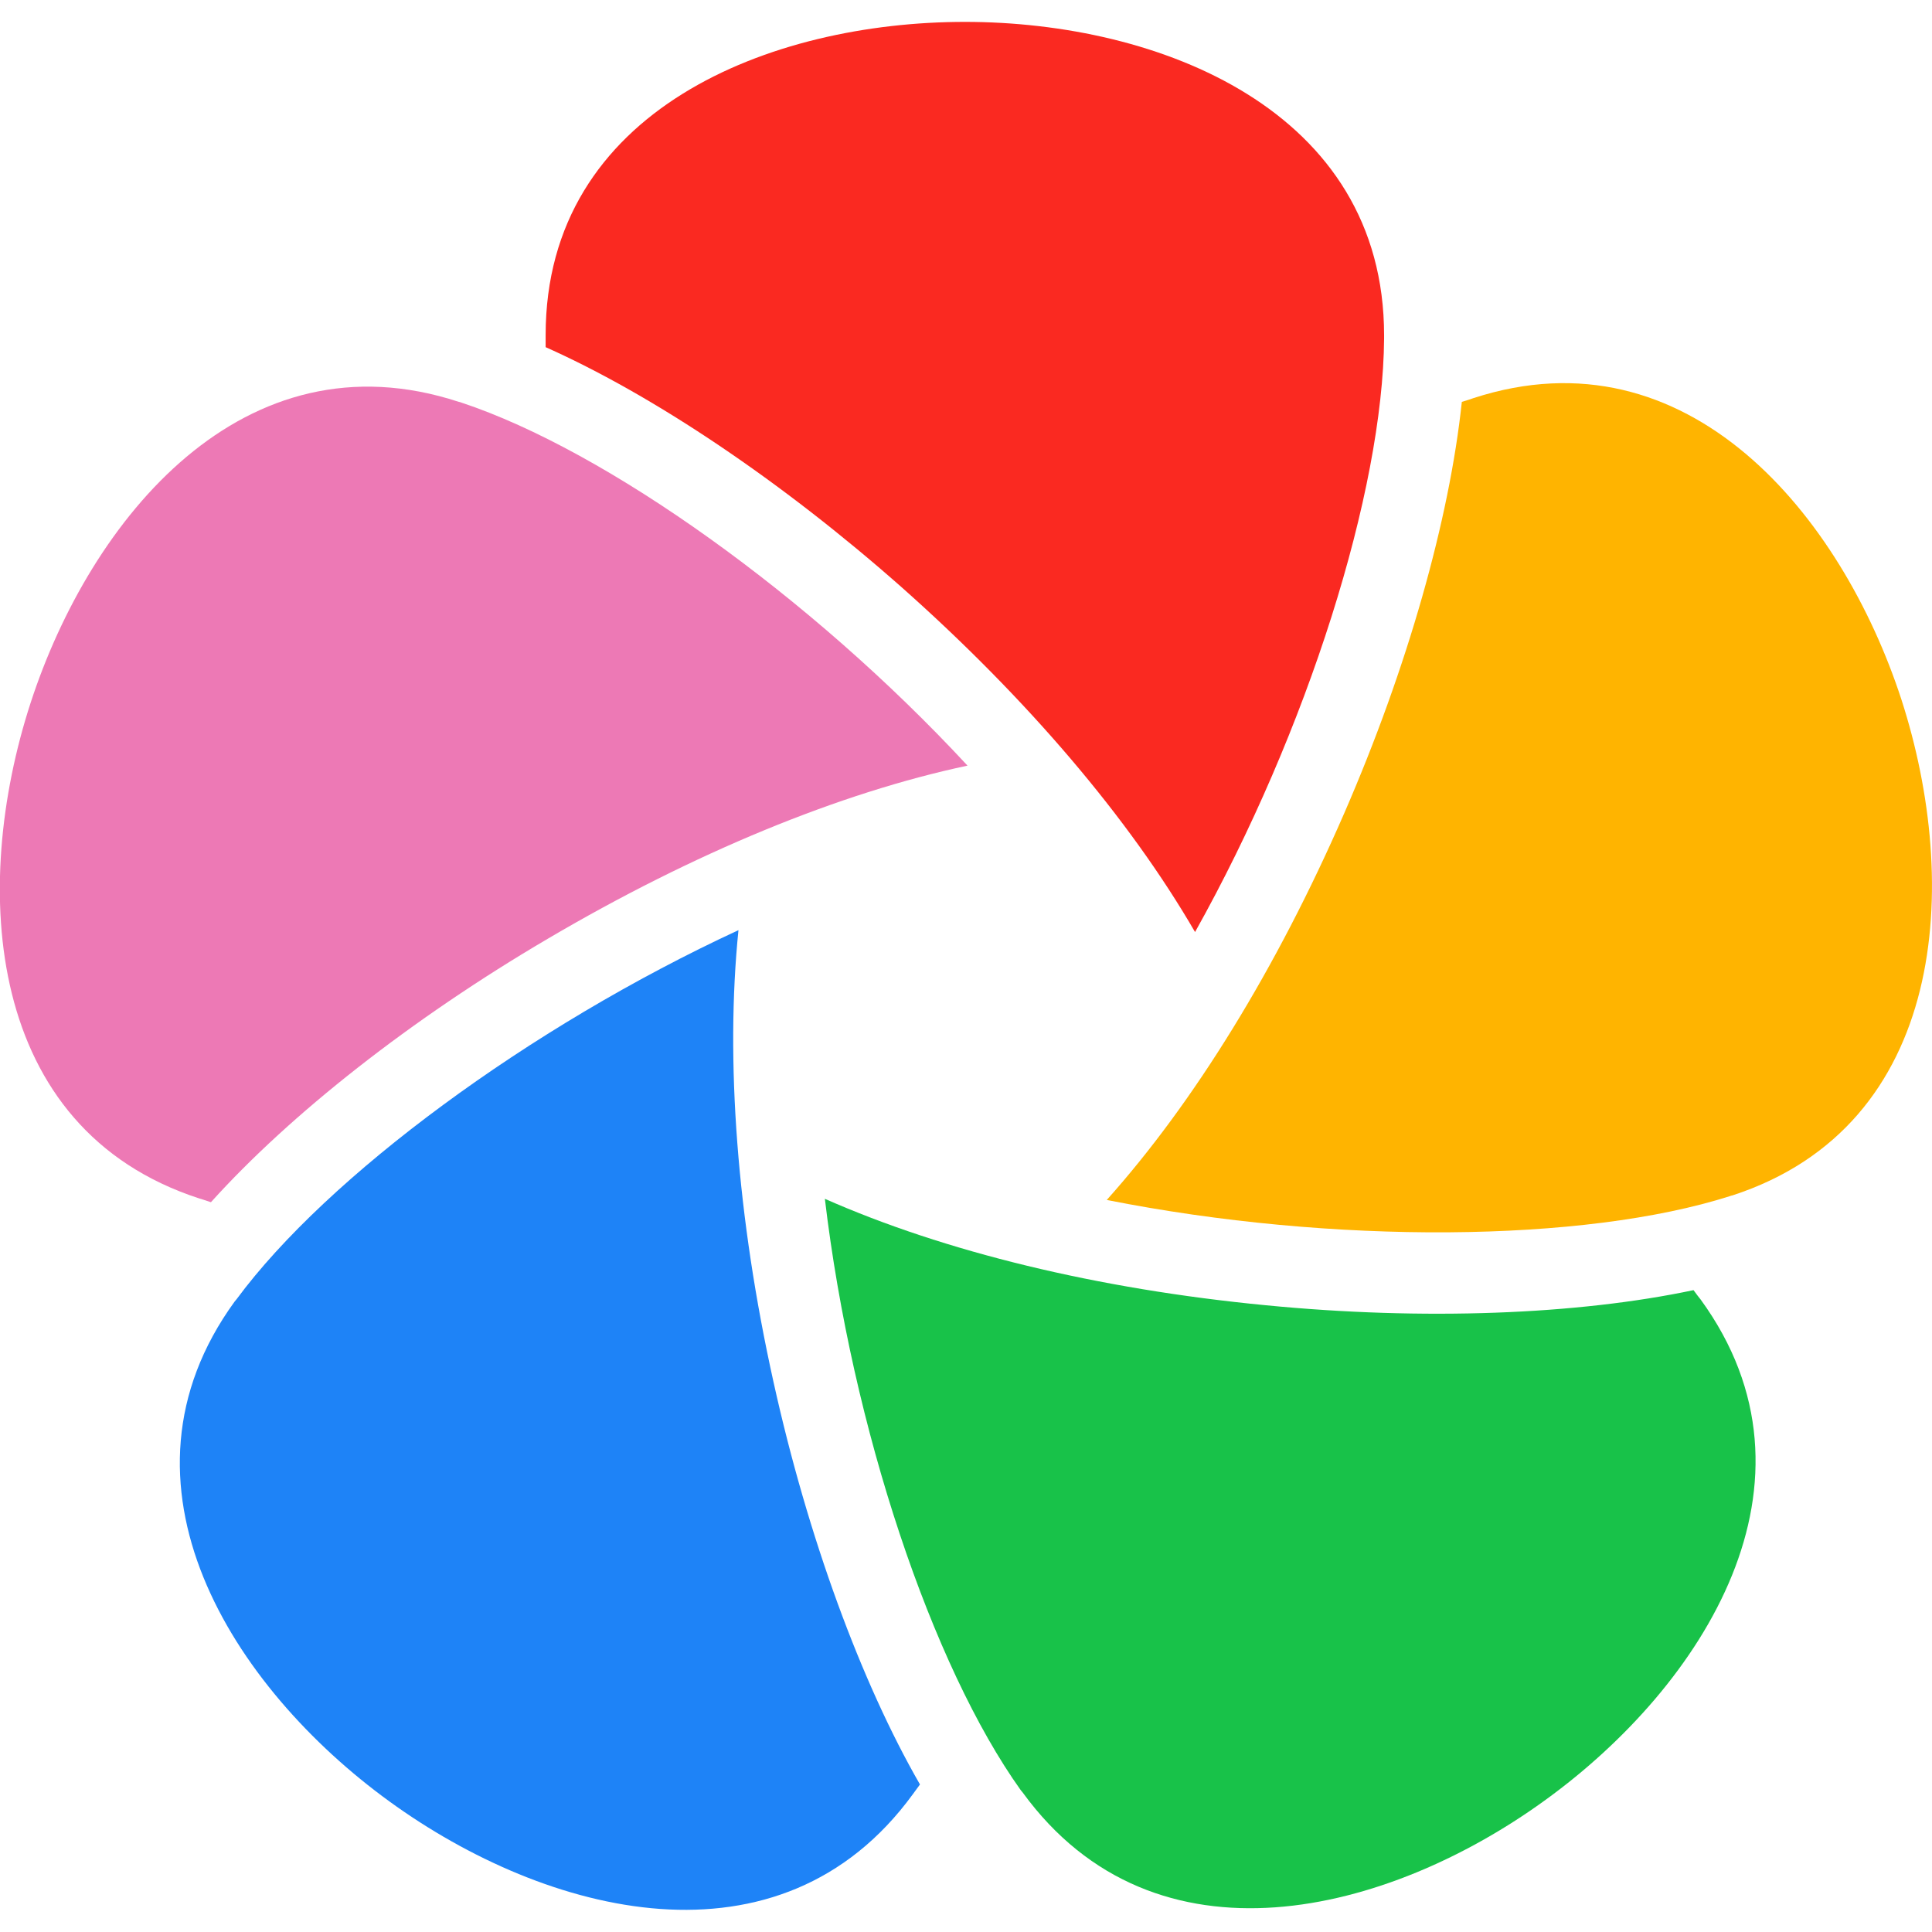
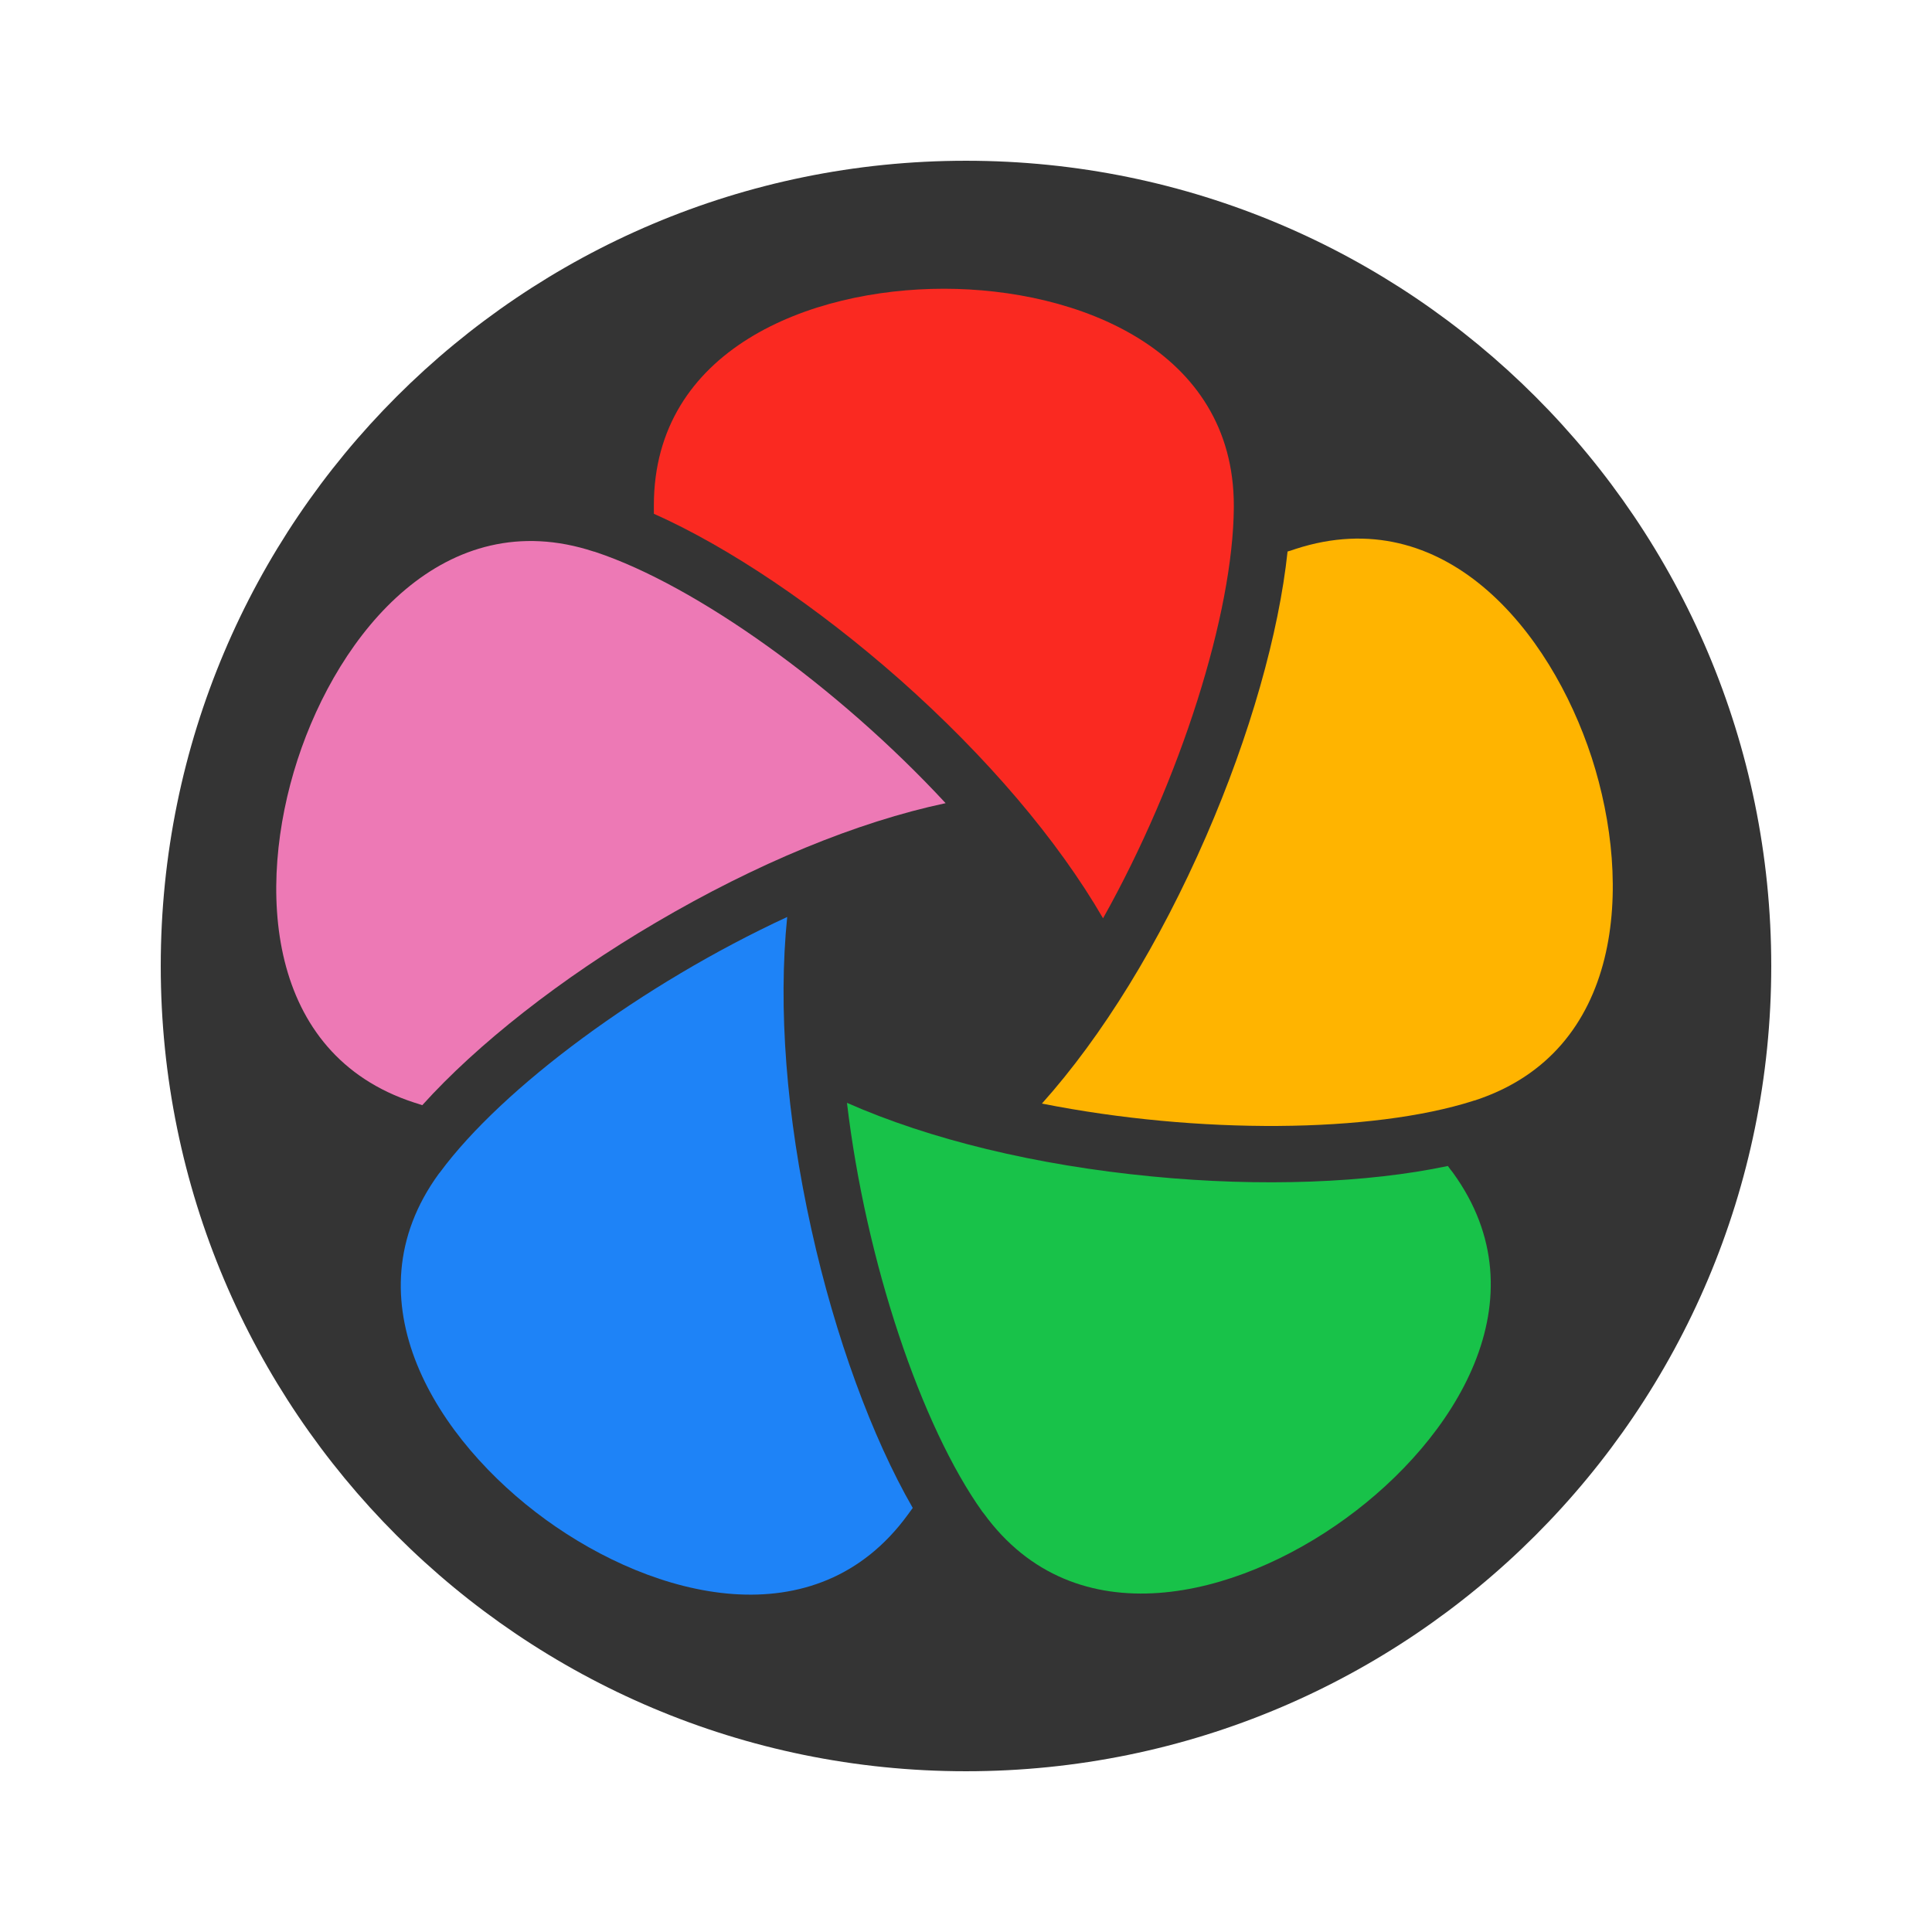
- <svg xmlns="http://www.w3.org/2000/svg" xml:space="preserve" viewBox="0 0 512 512">
-   <path d="M238.8 155.5c33.5 29.7 60.5 61.5 77.9 91.5 29.9-53.4 49.8-116.9 50.1-157.3v-.8c0-59.8-59.7-83.1-111.1-83.1S144.6 29 144.6 88.8V92c28.7 12.8 62.6 35.6 94.2 63.5" style="fill:#fa2921" />
-   <path d="M55.9 318.6c21-23.3 53.1-48.6 89.4-69.9 38.6-22.7 77.2-38.6 111.1-45.8-41.6-44.9-95.8-83.5-134.1-96.2-.3-.1-.5-.2-.7-.2-57-18.7-97.6 30.9-113.5 79.8S-4.1 299.1 52.8 317.6c.8.2 1.8.6 3.1 1" style="fill:#ed79b5" />
-   <path d="M503.9 185.4C488 136.6 447.4 87 390.5 105.5c-.8.3-1.8.6-3.1 1-3.3 31.2-14.4 70.5-31.2 109.1-17.9 41.1-39.8 76.6-62.9 102.4 60 11.9 126.5 11.3 165.1-1 .3-.1.5-.2.7-.2 57-18.6 60.6-82.5 44.8-131.4" style="fill:#ffb400" />
-   <path d="M205 366.3c-9.7-43.7-12.8-85.3-9.3-119.8-55.5 25.7-109 65.3-133 97.8-.2.2-.3.4-.5.6-35.2 48.4-.6 102.3 41 132.5s103.5 46.4 138.7-1.9c.5-.7 1.1-1.5 1.9-2.6-15.6-27.1-29.7-65.5-38.8-106.6" style="fill:#1e83f7" />
-   <path d="M448.8 341.9c-30.7 6.5-71.5 8.1-113.4 4-44.6-4.3-85.1-14.2-116.8-28.2 7.2 60.8 28.4 123.8 51.9 156.7.2.2.3.4.5.6 35.2 48.4 97.1 32.2 138.7 1.9 41.6-30.2 76.2-84.1 41-132.5-.5-.6-1.1-1.4-1.9-2.5" style="fill:#18c249" />
+ <svg xmlns="http://www.w3.org/2000/svg" xml:space="preserve" viewBox="0 0 64 64" version="1.1" id="svg5" width="64" height="64">
+   <defs id="defs5" />
+   <ellipse style="fill:#343434;stroke:#1a1a1a;stroke-width:0.65;stroke-linejoin:round;stroke-opacity:0;fill-opacity:1" id="path6" cx="32" cy="32" rx="26.675" ry="26.675" />
+   <path d="m 29.804,22.508 c 2.897,2.568 5.231,5.318 6.736,7.912 2.585,-4.617 4.306,-10.108 4.332,-13.601 v -0.069 c 0,-5.171 -5.162,-7.185 -9.606,-7.185 -4.444,0 -9.606,2.006 -9.606,7.177 v 0.277 c 2.482,1.107 5.413,3.078 8.145,5.491" style="fill:#fa2921;stroke-width:0.086" id="path1" />
+   <path d="m 13.989,36.61 c 1.816,-2.015 4.591,-4.202 7.73,-6.044 3.338,-1.963 6.675,-3.338 9.606,-3.96 -3.597,-3.882 -8.283,-7.22 -11.595,-8.318 -0.026,-0.009 -0.043,-0.017 -0.061,-0.017 -4.929,-1.617 -8.439,2.672 -9.814,6.9 -1.375,4.228 -1.055,9.753 3.865,11.353 0.069,0.017 0.156,0.052 0.268,0.086" style="fill:#ed79b5;stroke-width:0.086" id="path2" />
+   <path d="M 52.726,25.093 C 51.351,20.874 47.84,16.585 42.92,18.184 c -0.069,0.026 -0.156,0.052 -0.268,0.086 -0.285,2.698 -1.245,6.096 -2.698,9.433 -1.548,3.554 -3.441,6.623 -5.439,8.854 5.188,1.029 10.938,0.977 14.276,-0.086 0.026,-0.009 0.043,-0.017 0.061,-0.017 4.929,-1.608 5.24,-7.133 3.874,-11.362" style="fill:#ffb400;stroke-width:0.086" id="path3" />
+   <path d="M 26.881,40.735 C 26.042,36.956 25.774,33.359 26.077,30.376 c -4.799,2.222 -9.425,5.646 -11.5,8.456 -0.017,0.017 -0.026,0.035 -0.043,0.052 -3.044,4.185 -0.052,8.845 3.545,11.457 3.597,2.611 8.949,4.012 11.993,-0.164 0.043,-0.061 0.095,-0.13 0.164,-0.225 -1.349,-2.343 -2.568,-5.664 -3.355,-9.217" style="fill:#1e83f7;stroke-width:0.086" id="path4" />
+   <path d="m 47.961,38.625 c -2.655,0.562 -6.182,0.7 -9.805,0.346 -3.856,-0.372 -7.358,-1.228 -10.099,-2.438 0.623,5.257 2.456,10.705 4.488,13.549 0.017,0.017 0.026,0.035 0.043,0.052 3.044,4.185 8.396,2.784 11.993,0.164 3.597,-2.611 6.589,-7.272 3.545,-11.457 -0.043,-0.052 -0.095,-0.121 -0.164,-0.216" style="fill:#18c249;stroke-width:0.086" id="path5" />
</svg>
